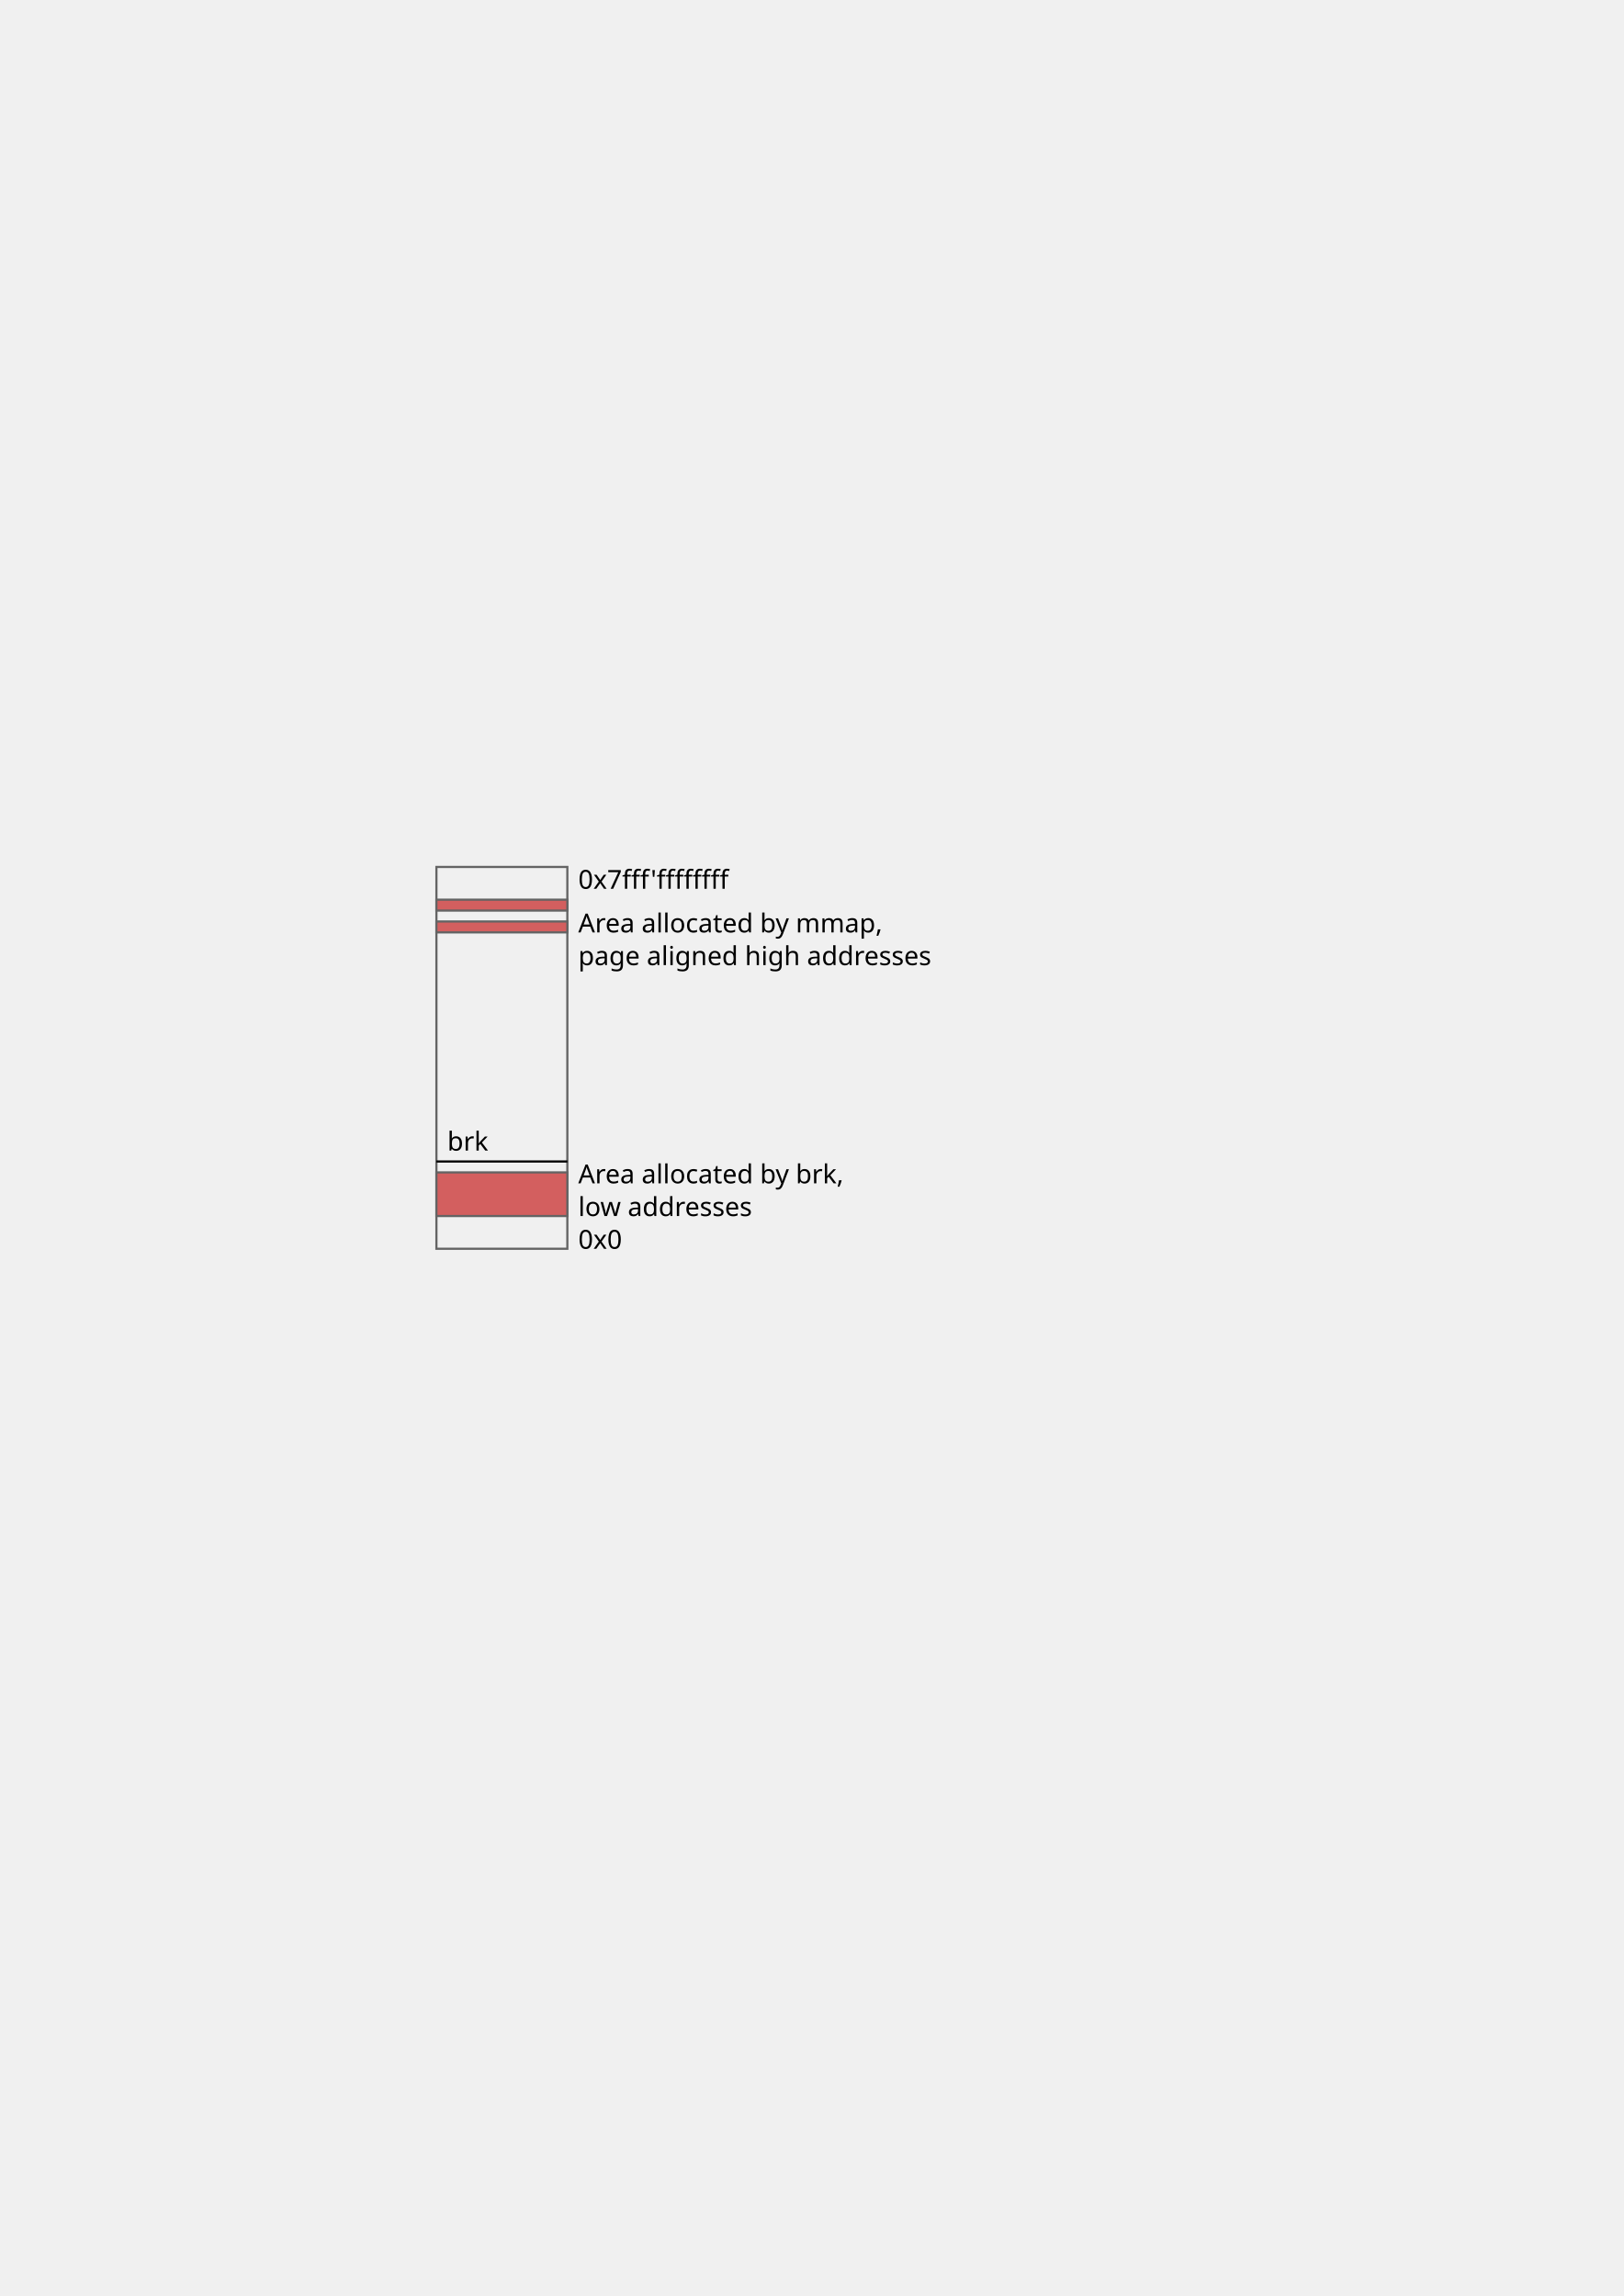
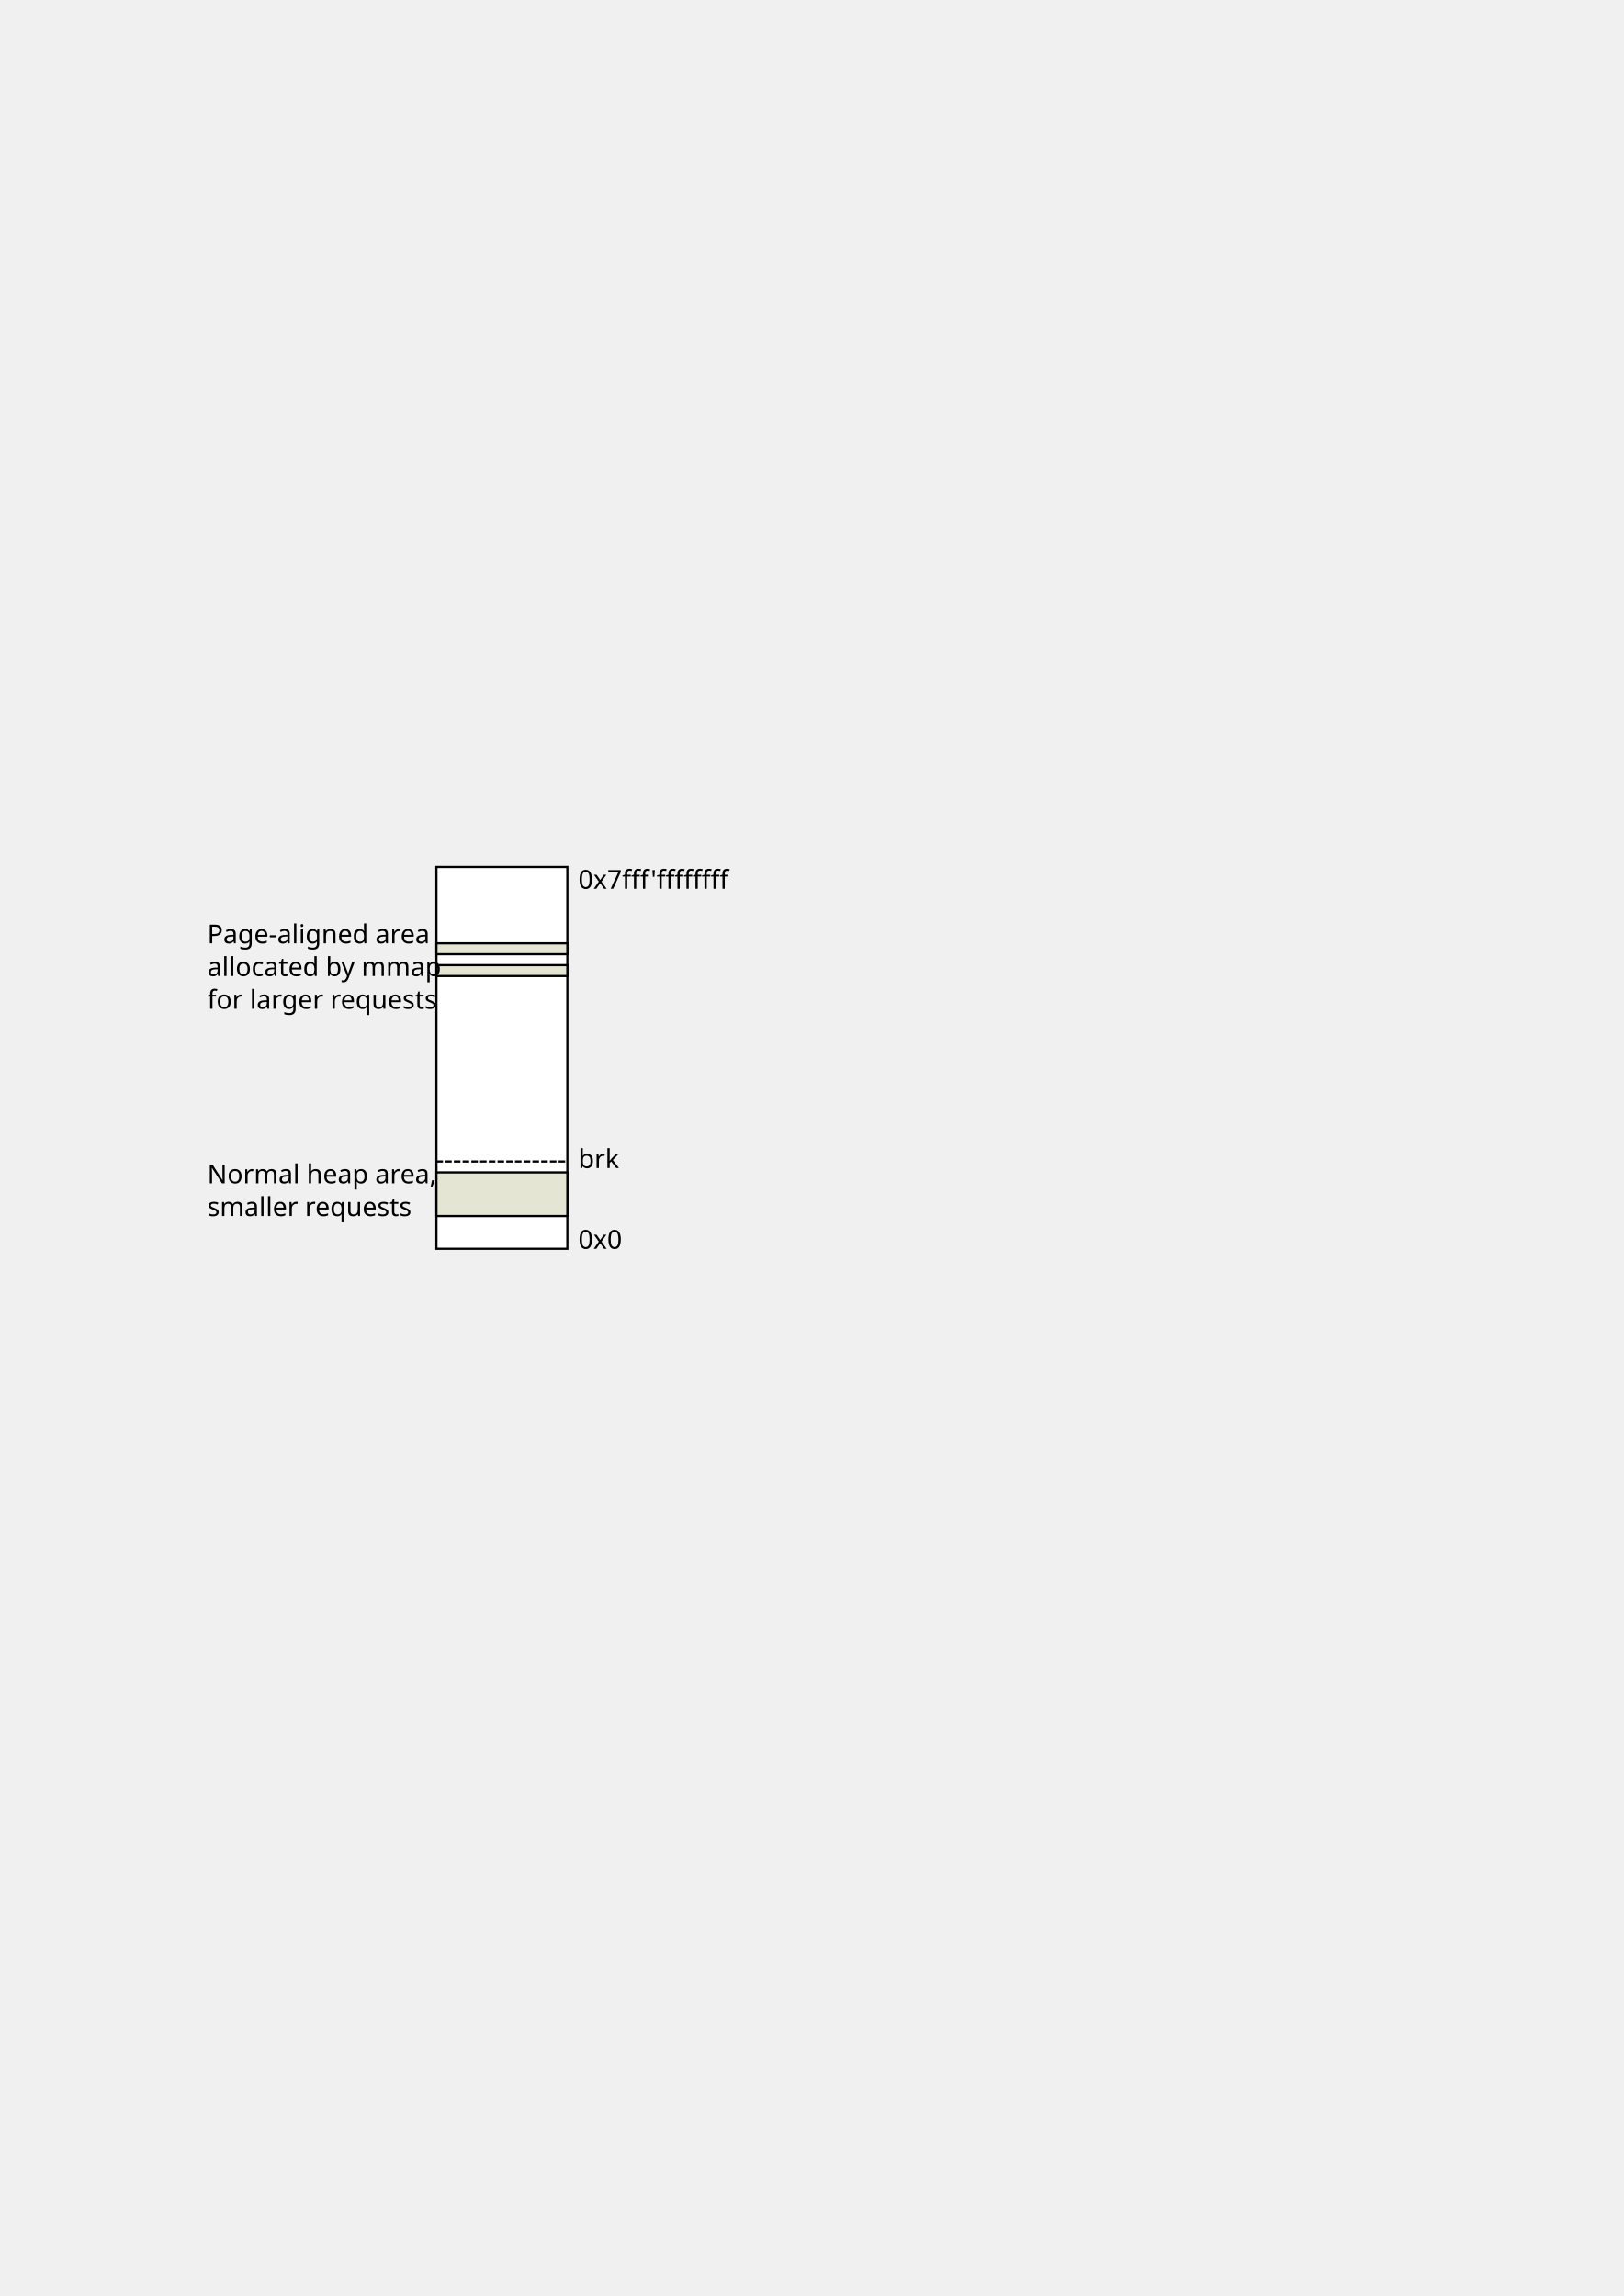
<svg xmlns="http://www.w3.org/2000/svg" width="744.094" height="1052.362" id="svg2" version="1.1">
  <defs id="defs4" />
  <g id="layer1">
-     <rect style="fill:#f0f0f0;fill-opacity:1;stroke:#646464;stroke-width:1;stroke-linecap:butt;stroke-linejoin:miter;stroke-miterlimit:4;stroke-opacity:1;stroke-dasharray:none;stroke-dashoffset:0" id="rect2987" width="60" height="175" x="200" y="397.362" />
-     <path style="fill:none;stroke:#000000;stroke-width:1px;stroke-linecap:butt;stroke-linejoin:miter;stroke-opacity:1" d="m 200,532.362 60,0" id="path2991" />
-     <text xml:space="preserve" style="font-size:12px;font-style:normal;font-variant:normal;font-weight:normal;font-stretch:normal;line-height:125%;letter-spacing:0px;word-spacing:0px;fill:#000000;fill-opacity:1;stroke:none;font-family:cmr10;-inkscape-font-specification:cmr10" x="205" y="527.362" id="text2993">
-       <tspan id="tspan2995" x="205" y="527.362">brk</tspan>
+     <rect style="fill:#ffffff;fill-opacity:1;stroke:#000000;stroke-width:1;stroke-linecap:butt;stroke-linejoin:miter;stroke-miterlimit:4;stroke-opacity:1;stroke-dasharray:none;stroke-dashoffset:0" id="rect2987" width="60" height="175" x="200" y="397.362" />
+     <path style="fill:none;stroke:#000000;stroke-width:1;stroke-linecap:butt;stroke-linejoin:miter;stroke-opacity:1;stroke-miterlimit:4;stroke-dasharray:3,1;stroke-dashoffset:0" d="m 200,532.362 60,0" id="path2991" />
+     <text xml:space="preserve" style="font-size:12px;font-style:normal;font-variant:normal;font-weight:normal;font-stretch:normal;line-height:125%;letter-spacing:0px;word-spacing:0px;fill:#000000;fill-opacity:1;stroke:none;font-family:cmr10;-inkscape-font-specification:cmr10" x="265" y="535.362" id="text2993">
+       <tspan id="tspan2995" x="265" y="535.362">brk</tspan>
    </text>
-     <rect style="fill:#d35f5f;fill-opacity:1;stroke:#646464;stroke-width:1;stroke-linecap:butt;stroke-linejoin:miter;stroke-miterlimit:4;stroke-opacity:1;stroke-dasharray:none;stroke-dashoffset:0" id="rect3001" width="60" height="5" x="200" y="412.362" />
-     <rect style="fill:#d35f5f;fill-opacity:1;stroke:#646464;stroke-width:1;stroke-linecap:butt;stroke-linejoin:miter;stroke-miterlimit:4;stroke-opacity:1;stroke-dasharray:none;stroke-dashoffset:0" id="rect3003" width="60" height="5" x="200" y="422.362" />
-     <rect style="fill:#d35f5f;fill-opacity:1;stroke:#646464;stroke-width:1;stroke-linecap:butt;stroke-linejoin:miter;stroke-miterlimit:4;stroke-opacity:1;stroke-dasharray:none;stroke-dashoffset:0" id="rect3005" width="60" height="20" x="200" y="537.362" />
+     <rect style="fill:#e4e5d2;fill-opacity:1;stroke:#000000;stroke-width:1;stroke-linecap:butt;stroke-linejoin:miter;stroke-miterlimit:4;stroke-opacity:1;stroke-dasharray:none;stroke-dashoffset:0" id="rect3001" width="60" height="5" x="200" y="432.362" />
+     <rect style="fill:#e4e5d2;fill-opacity:1;stroke:#000000;stroke-width:1;stroke-linecap:butt;stroke-linejoin:miter;stroke-miterlimit:4;stroke-opacity:1;stroke-dasharray:none;stroke-dashoffset:0" id="rect3003" width="60" height="5" x="200" y="442.362" />
+     <rect style="fill:#e4e5d2;fill-opacity:1;stroke:#000000;stroke-width:1;stroke-linecap:butt;stroke-linejoin:miter;stroke-miterlimit:4;stroke-opacity:1;stroke-dasharray:none;stroke-dashoffset:0" id="rect3005" width="60" height="20" x="200" y="537.362" />
    <text xml:space="preserve" style="font-size:12px;font-style:normal;font-variant:normal;font-weight:normal;font-stretch:normal;line-height:125%;letter-spacing:0px;word-spacing:0px;fill:#000000;fill-opacity:1;stroke:none;font-family:cmr10;-inkscape-font-specification:cmr10" x="265" y="407.362" id="text3007">
      <tspan id="tspan3009" x="265" y="407.362">0x7fff'ffffffff</tspan>
    </text>
    <text xml:space="preserve" style="font-size:12px;font-style:normal;font-variant:normal;font-weight:normal;font-stretch:normal;line-height:125%;letter-spacing:0px;word-spacing:0px;fill:#000000;fill-opacity:1;stroke:none;font-family:cmr10;-inkscape-font-specification:cmr10" x="265" y="572.362" id="text3011">
      <tspan id="tspan3013" x="265" y="572.362">0x0</tspan>
    </text>
-     <text xml:space="preserve" style="font-size:12px;font-style:normal;font-variant:normal;font-weight:normal;font-stretch:normal;line-height:125%;letter-spacing:0px;word-spacing:0px;fill:#000000;fill-opacity:1;stroke:none;font-family:cmr10;-inkscape-font-specification:cmr10" x="265" y="427.362" id="text3015">
-       <tspan x="265" y="427.362" id="tspan3019">Area allocated by mmap,</tspan>
-       <tspan x="265" y="442.362" id="tspan3023">page aligned high addresses</tspan>
+     <text xml:space="preserve" style="font-size:12px;font-style:normal;font-variant:normal;font-weight:normal;font-stretch:normal;line-height:125%;letter-spacing:0px;word-spacing:0px;fill:#000000;fill-opacity:1;stroke:none;font-family:cmr10;-inkscape-font-specification:cmr10" x="95" y="432.362" id="text3015">
+       <tspan x="95" y="432.362" id="tspan3019">Page-aligned area </tspan>
+       <tspan x="95" y="447.362" id="tspan3023">allocated by mmap </tspan>
+       <tspan x="95" y="462.362" id="tspan5471">for larger requests</tspan>
    </text>
-     <text xml:space="preserve" style="font-size:12px;font-style:normal;font-variant:normal;font-weight:normal;font-stretch:normal;line-height:125%;letter-spacing:0px;word-spacing:0px;fill:#000000;fill-opacity:1;stroke:none;font-family:cmr10;-inkscape-font-specification:cmr10" x="265" y="542.362" id="text3025">
-       <tspan id="tspan3027" x="265" y="542.362">Area allocated by brk,</tspan>
-       <tspan x="265" y="557.362" id="tspan3029">low addresses</tspan>
+     <text xml:space="preserve" style="font-size:12px;font-style:normal;font-variant:normal;font-weight:normal;font-stretch:normal;line-height:125%;letter-spacing:0px;word-spacing:0px;fill:#000000;fill-opacity:1;stroke:none;font-family:cmr10;-inkscape-font-specification:cmr10" x="95" y="542.362" id="text3025">
+       <tspan x="95" y="542.362" id="tspan3029">Normal heap area, </tspan>
+       <tspan x="95" y="557.362" id="tspan5461">smaller requests</tspan>
    </text>
  </g>
</svg>
